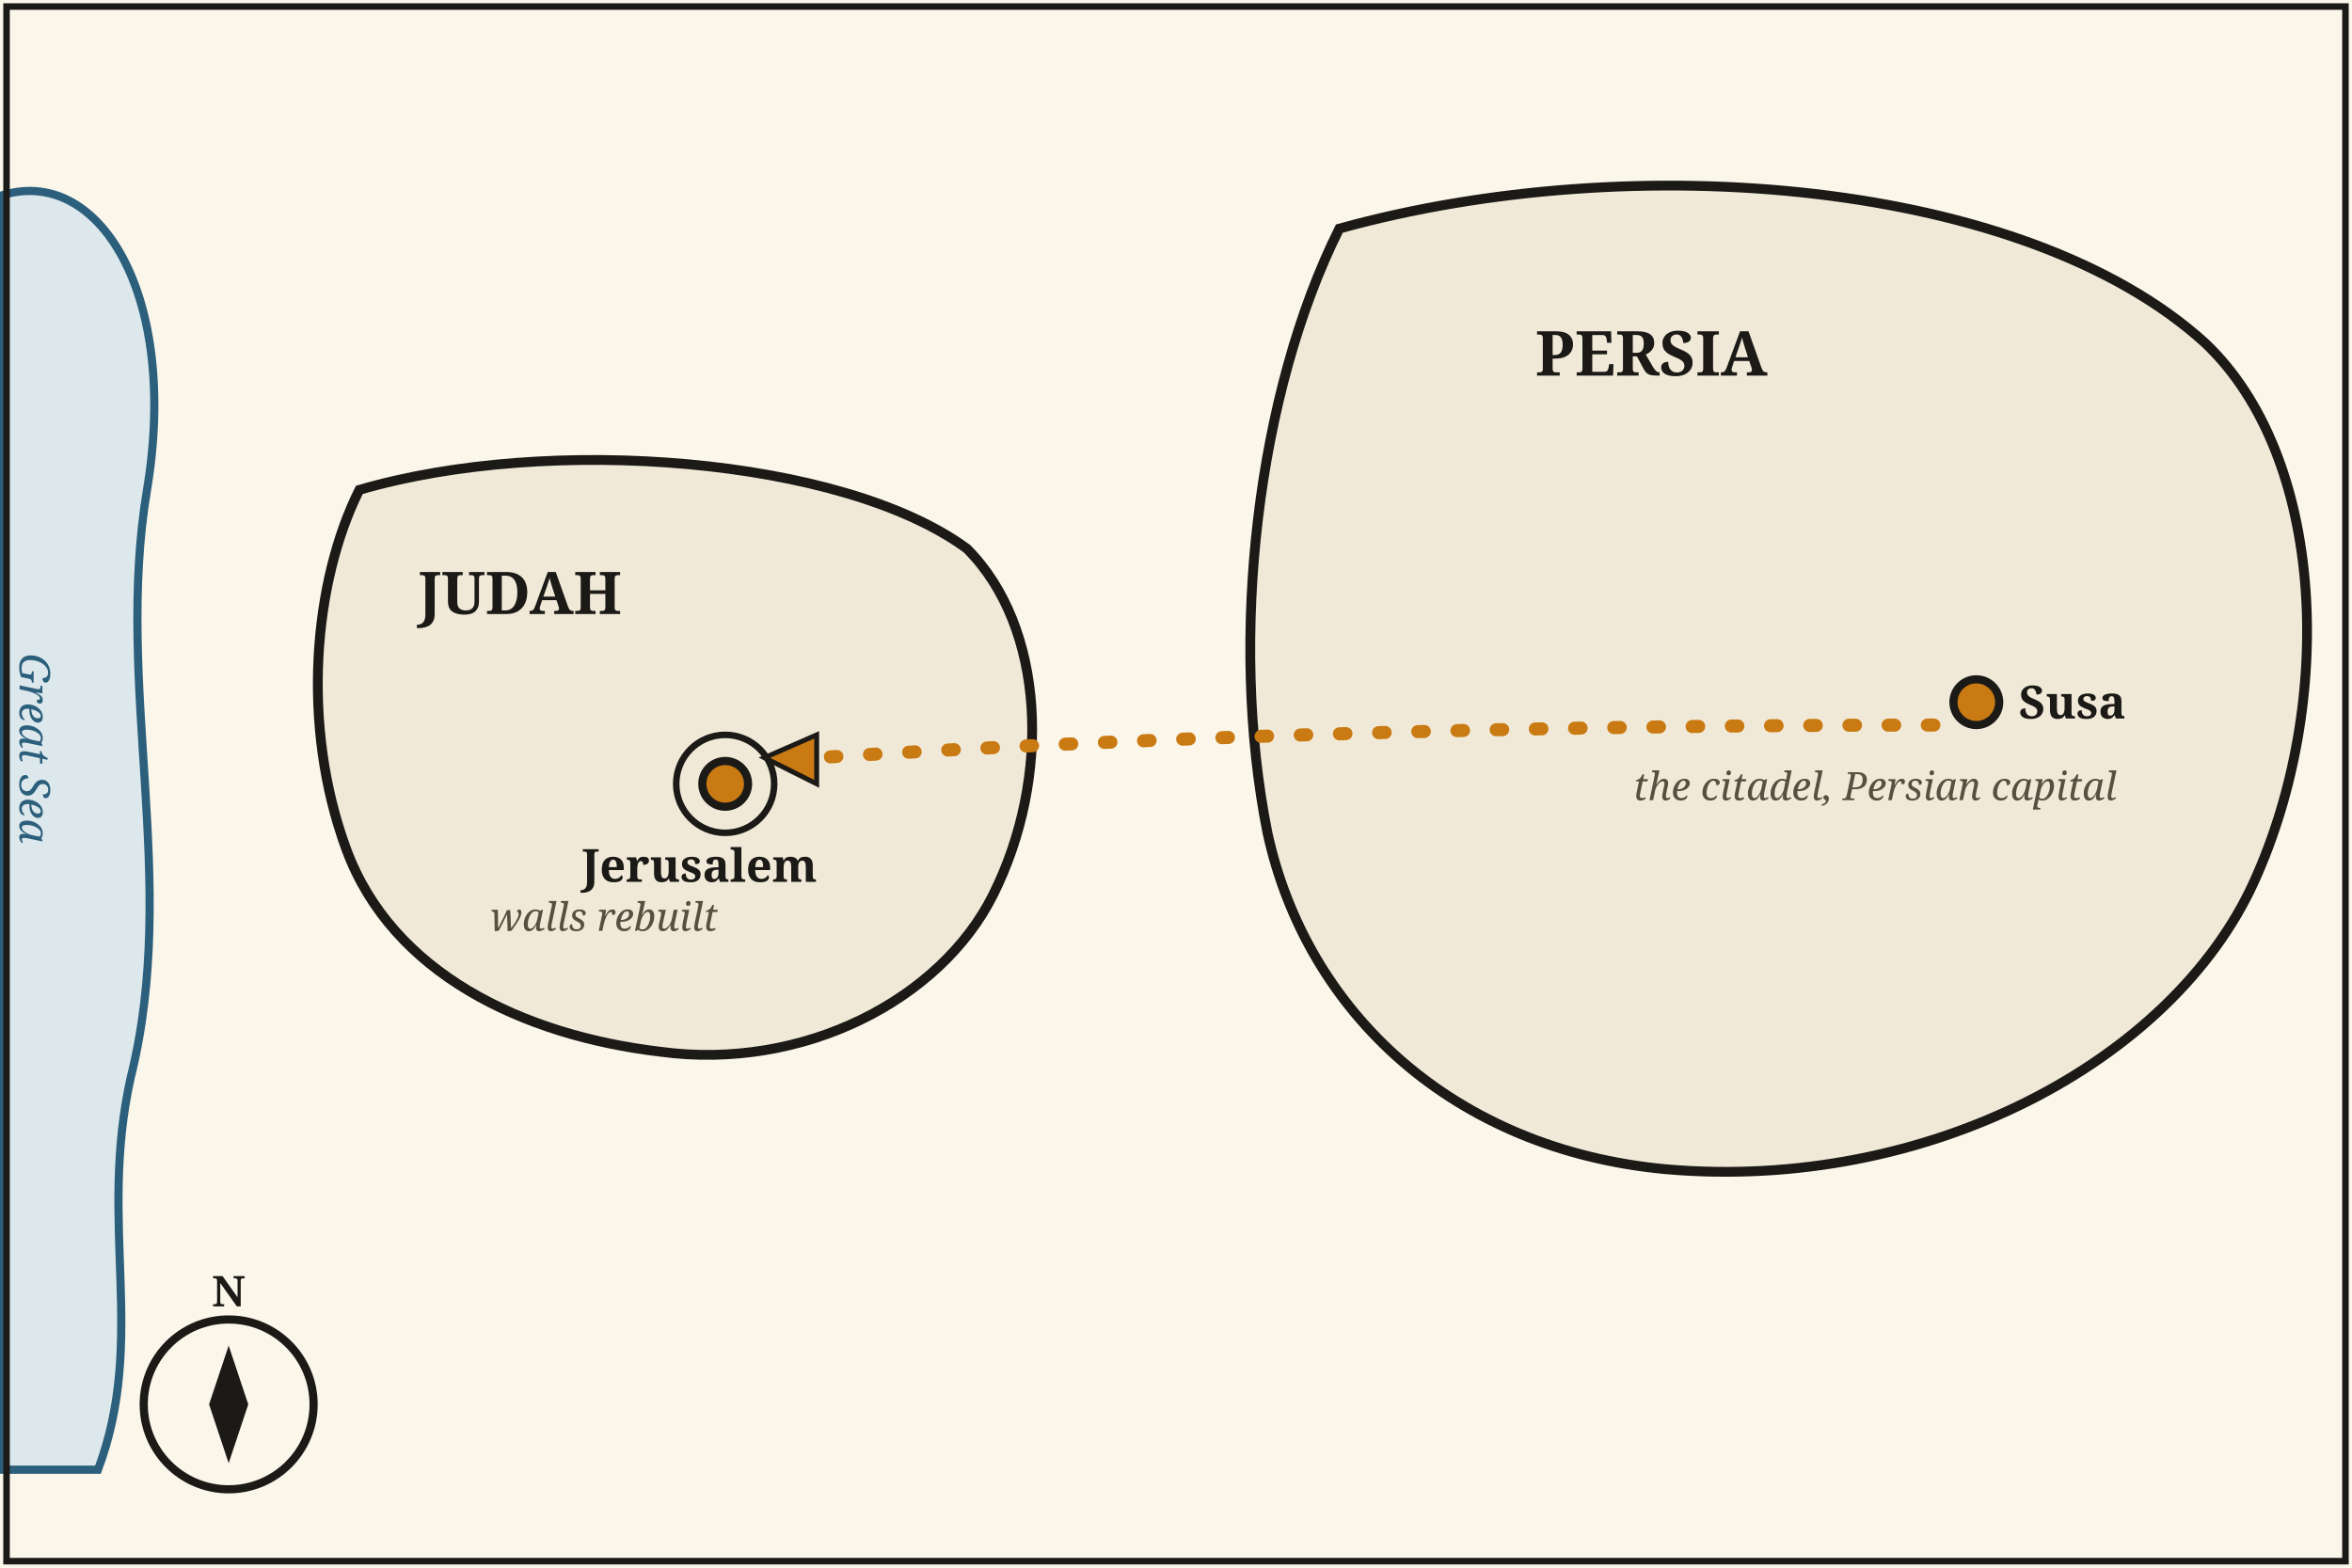
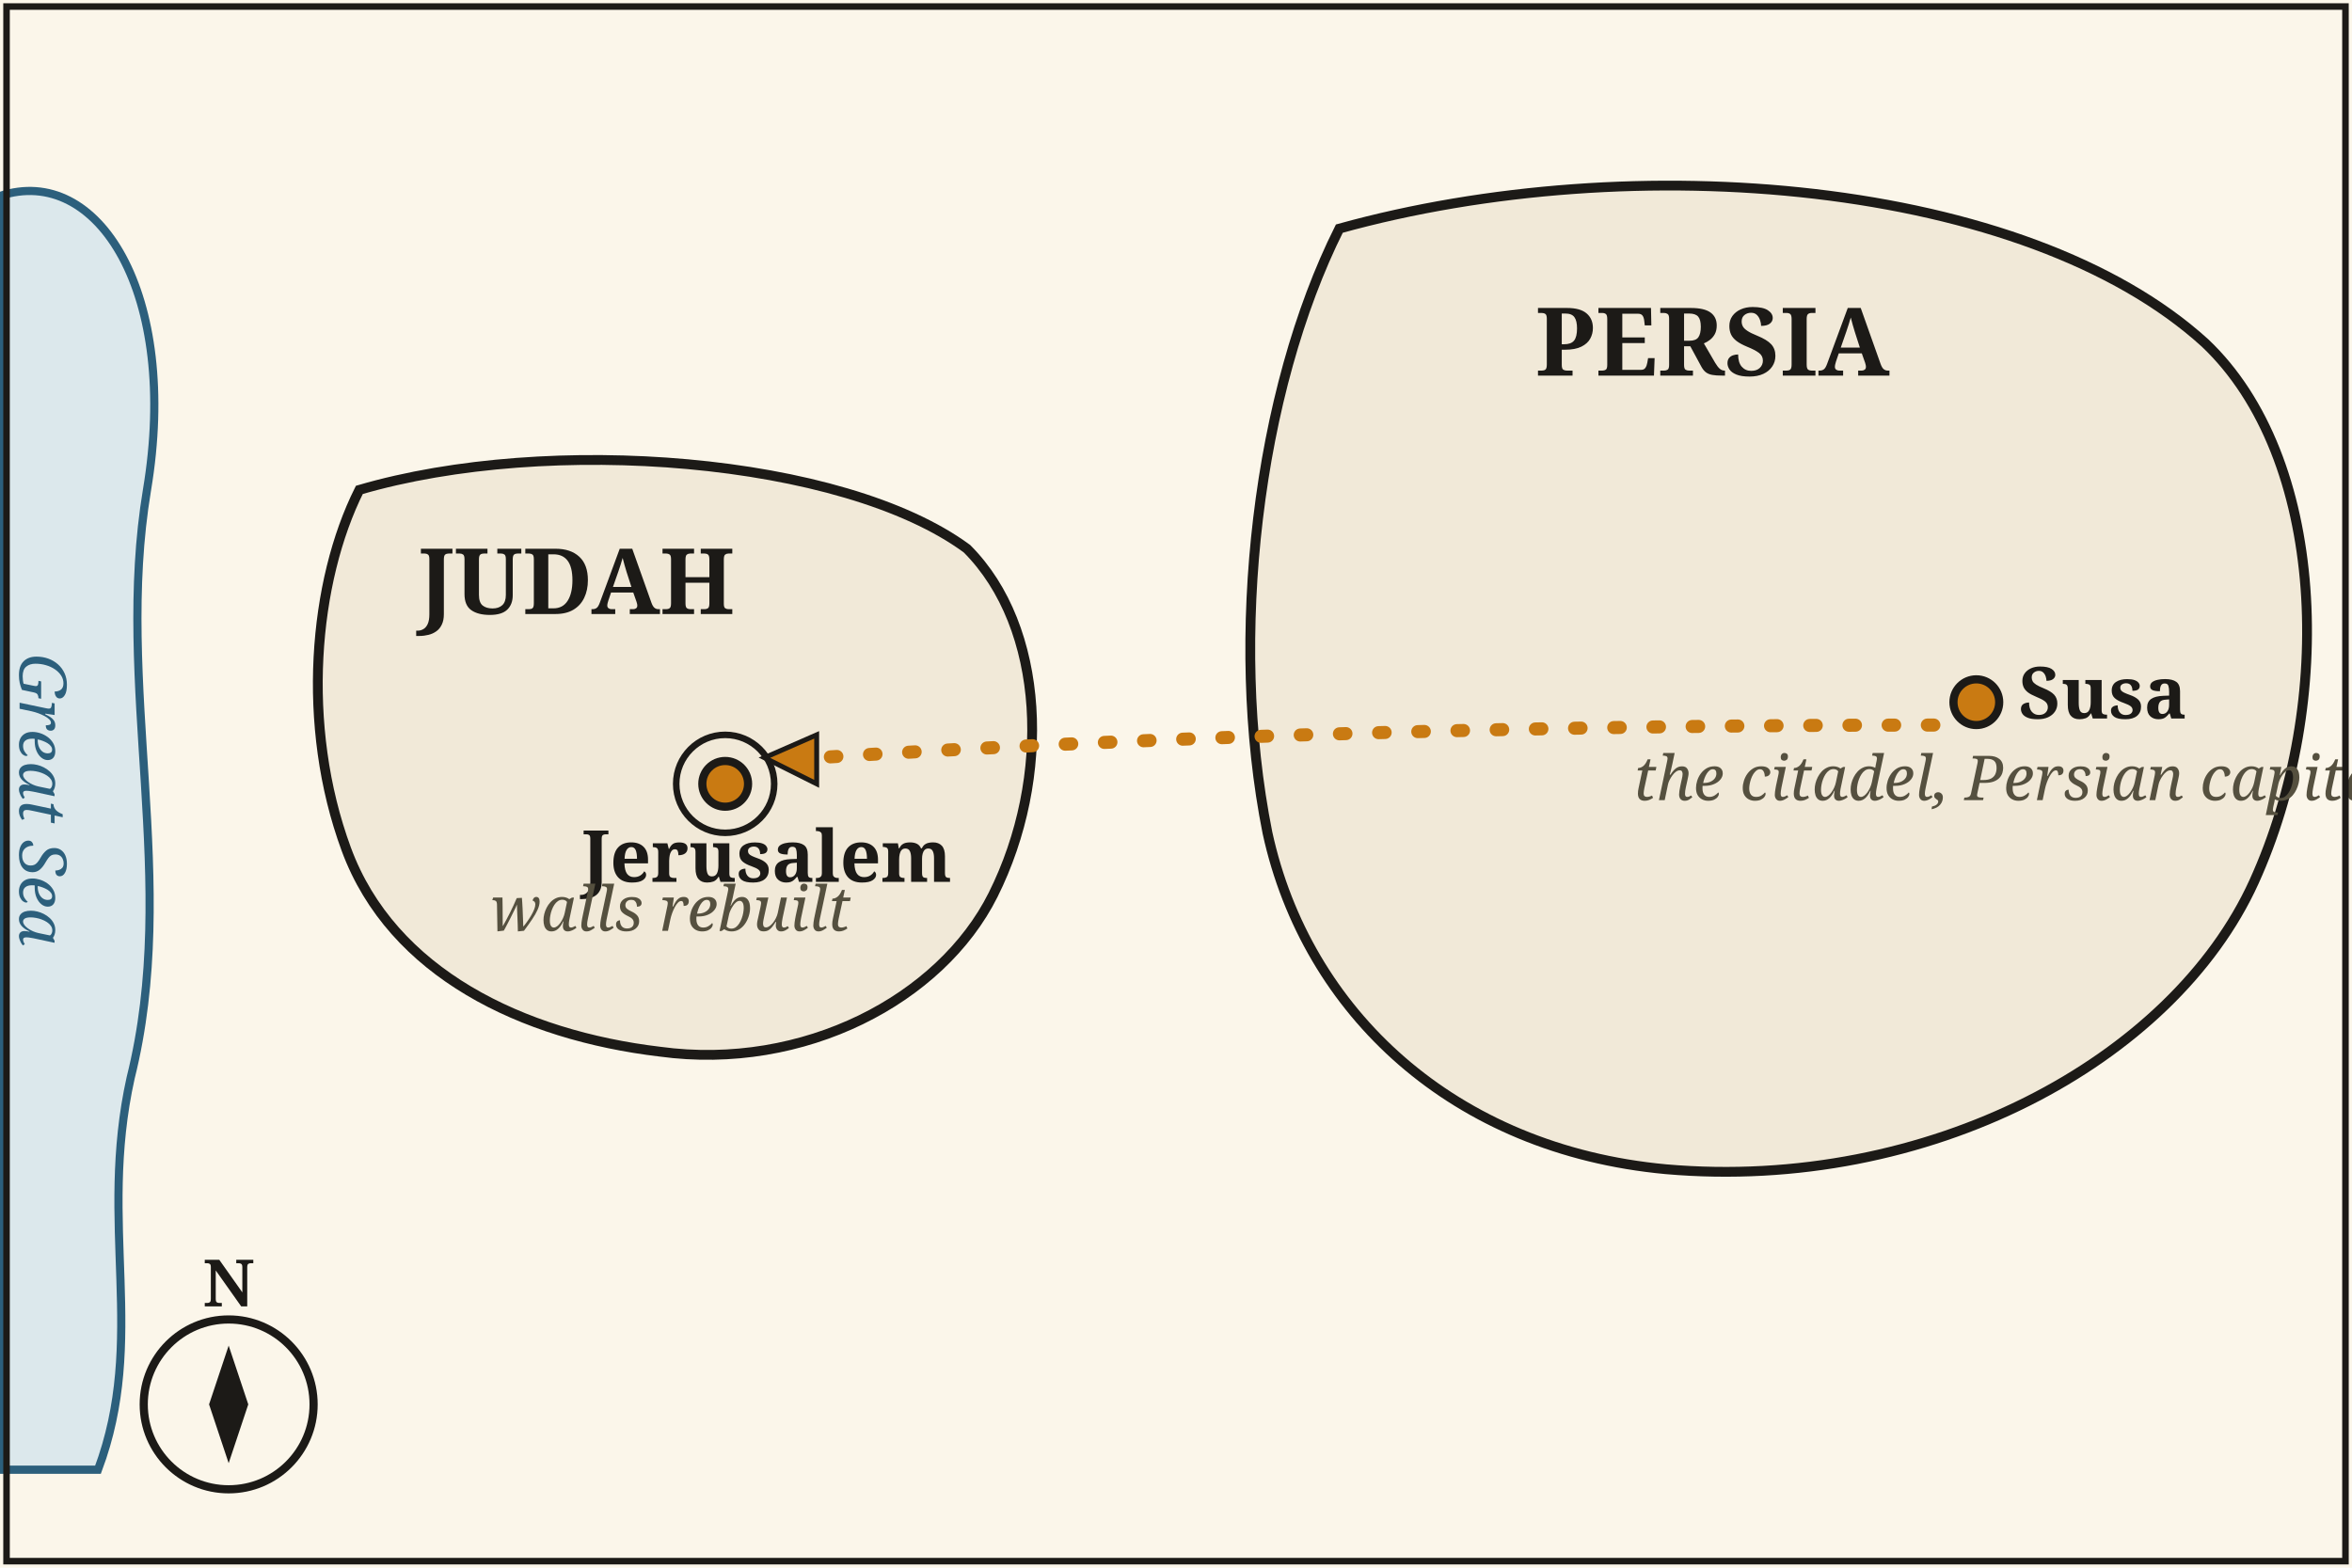
<svg xmlns="http://www.w3.org/2000/svg" viewBox="0 0 720 480" width="100%" height="480">
  <rect width="720" height="480" fill="#fbf6ea" />
  <path d="M0,60 C30,50 55,90 45,150 C35,210 55,270 40,330 C30,375 45,410 30,450 L0,450 Z" fill="#dce8ec" stroke="#2c5f7c" stroke-width="2.5" />
-   <text x="6" y="200" font-family="Georgia, serif" font-style="italic" font-size="13" fill="#2c5f7c" transform="rotate(90 6 200)">Great Sea</text>
+   <text x="6" y="200" font-family="Georgia, serif" font-style="italic" font-size="20" fill="#2c5f7c" transform="rotate(90 6 200)">Great Sea</text>
  <path d="M110,150 C168,133 258,140 296,168 C320,192 322,238 304,274 C288,306 246,328 202,322 C160,317 120,298 106,260 C92,222 96,178 110,150 Z" fill="#f1e9d8" stroke="#1c1a17" stroke-width="3" />
-   <text x="128" y="188" font-family="Georgia, serif" font-weight="700" font-size="18" fill="#1c1a17">JUDAH</text>
+   <text x="128" y="188" font-family="Georgia, serif" font-weight="700" font-size="28" fill="#1c1a17">JUDAH</text>
  <path d="M410,70 C500,45 620,55 675,105 C712,140 715,215 690,270 C665,325 590,365 510,358 C445,352 400,310 388,255 C376,195 385,120 410,70 Z" fill="#f1e9d8" stroke="#1c1a17" stroke-width="3" />
-   <text x="470" y="115" font-family="Georgia, serif" font-weight="700" font-size="19" fill="#1c1a17">PERSIA</text>
+   <text x="470" y="115" font-family="Georgia, serif" font-weight="700" font-size="29" fill="#1c1a17">PERSIA</text>
  <circle cx="605" cy="215" r="7" fill="#c97a12" stroke="#1c1a17" stroke-width="2.5" />
-   <text x="618" y="220" font-family="Georgia, serif" font-weight="700" font-size="14" fill="#1c1a17">Susa</text>
-   <text x="500" y="245" font-family="Georgia, serif" font-style="italic" font-size="12" fill="#55503f">the citadel, Persian capital</text>
+   <text x="618" y="220" font-family="Georgia, serif" font-weight="700" font-size="22" fill="#1c1a17">Susa</text>
+   <text x="500" y="245" font-family="Georgia, serif" font-style="italic" font-size="19" fill="#55503f">the citadel, Persian capital</text>
  <circle cx="222" cy="240" r="15" fill="none" stroke="#1c1a17" stroke-width="2" />
  <circle cx="222" cy="240" r="7" fill="#c97a12" stroke="#1c1a17" stroke-width="2.5" />
-   <text x="178" y="270" font-family="Georgia, serif" font-weight="700" font-size="14" fill="#1c1a17">Jerusalem</text>
-   <text x="150" y="285" font-family="Georgia, serif" font-style="italic" font-size="12" fill="#55503f">walls rebuilt</text>
+   <text x="178" y="270" font-family="Georgia, serif" font-weight="700" font-size="22" fill="#1c1a17">Jerusalem</text>
+   <text x="150" y="285" font-family="Georgia, serif" font-style="italic" font-size="19" fill="#55503f">walls rebuilt</text>
  <path d="M592,222 C480,222 360,225 250,232" fill="none" stroke="#c97a12" stroke-width="4" stroke-dasharray="2,10" stroke-linecap="round" />
  <path d="M250,225 L234,232 L250,240 Z" fill="#c97a12" stroke="#1c1a17" stroke-width="1.5" />
  <g transform="translate(70,430)">
    <circle r="26" fill="#fbf6ea" stroke="#1c1a17" stroke-width="2.5" />
    <path d="M0,-18 L6,0 L0,18 L-6,0 Z" fill="#1c1a17" />
-     <text y="-30" font-family="Georgia, serif" font-weight="700" font-size="13" fill="#1c1a17" text-anchor="middle">N</text>
+     <text y="-30" font-family="Georgia, serif" font-weight="700" font-size="20" fill="#1c1a17" text-anchor="middle">N</text>
  </g>
  <rect x="2" y="2" width="716" height="476" fill="none" stroke="#1c1a17" stroke-width="2" />
</svg>
